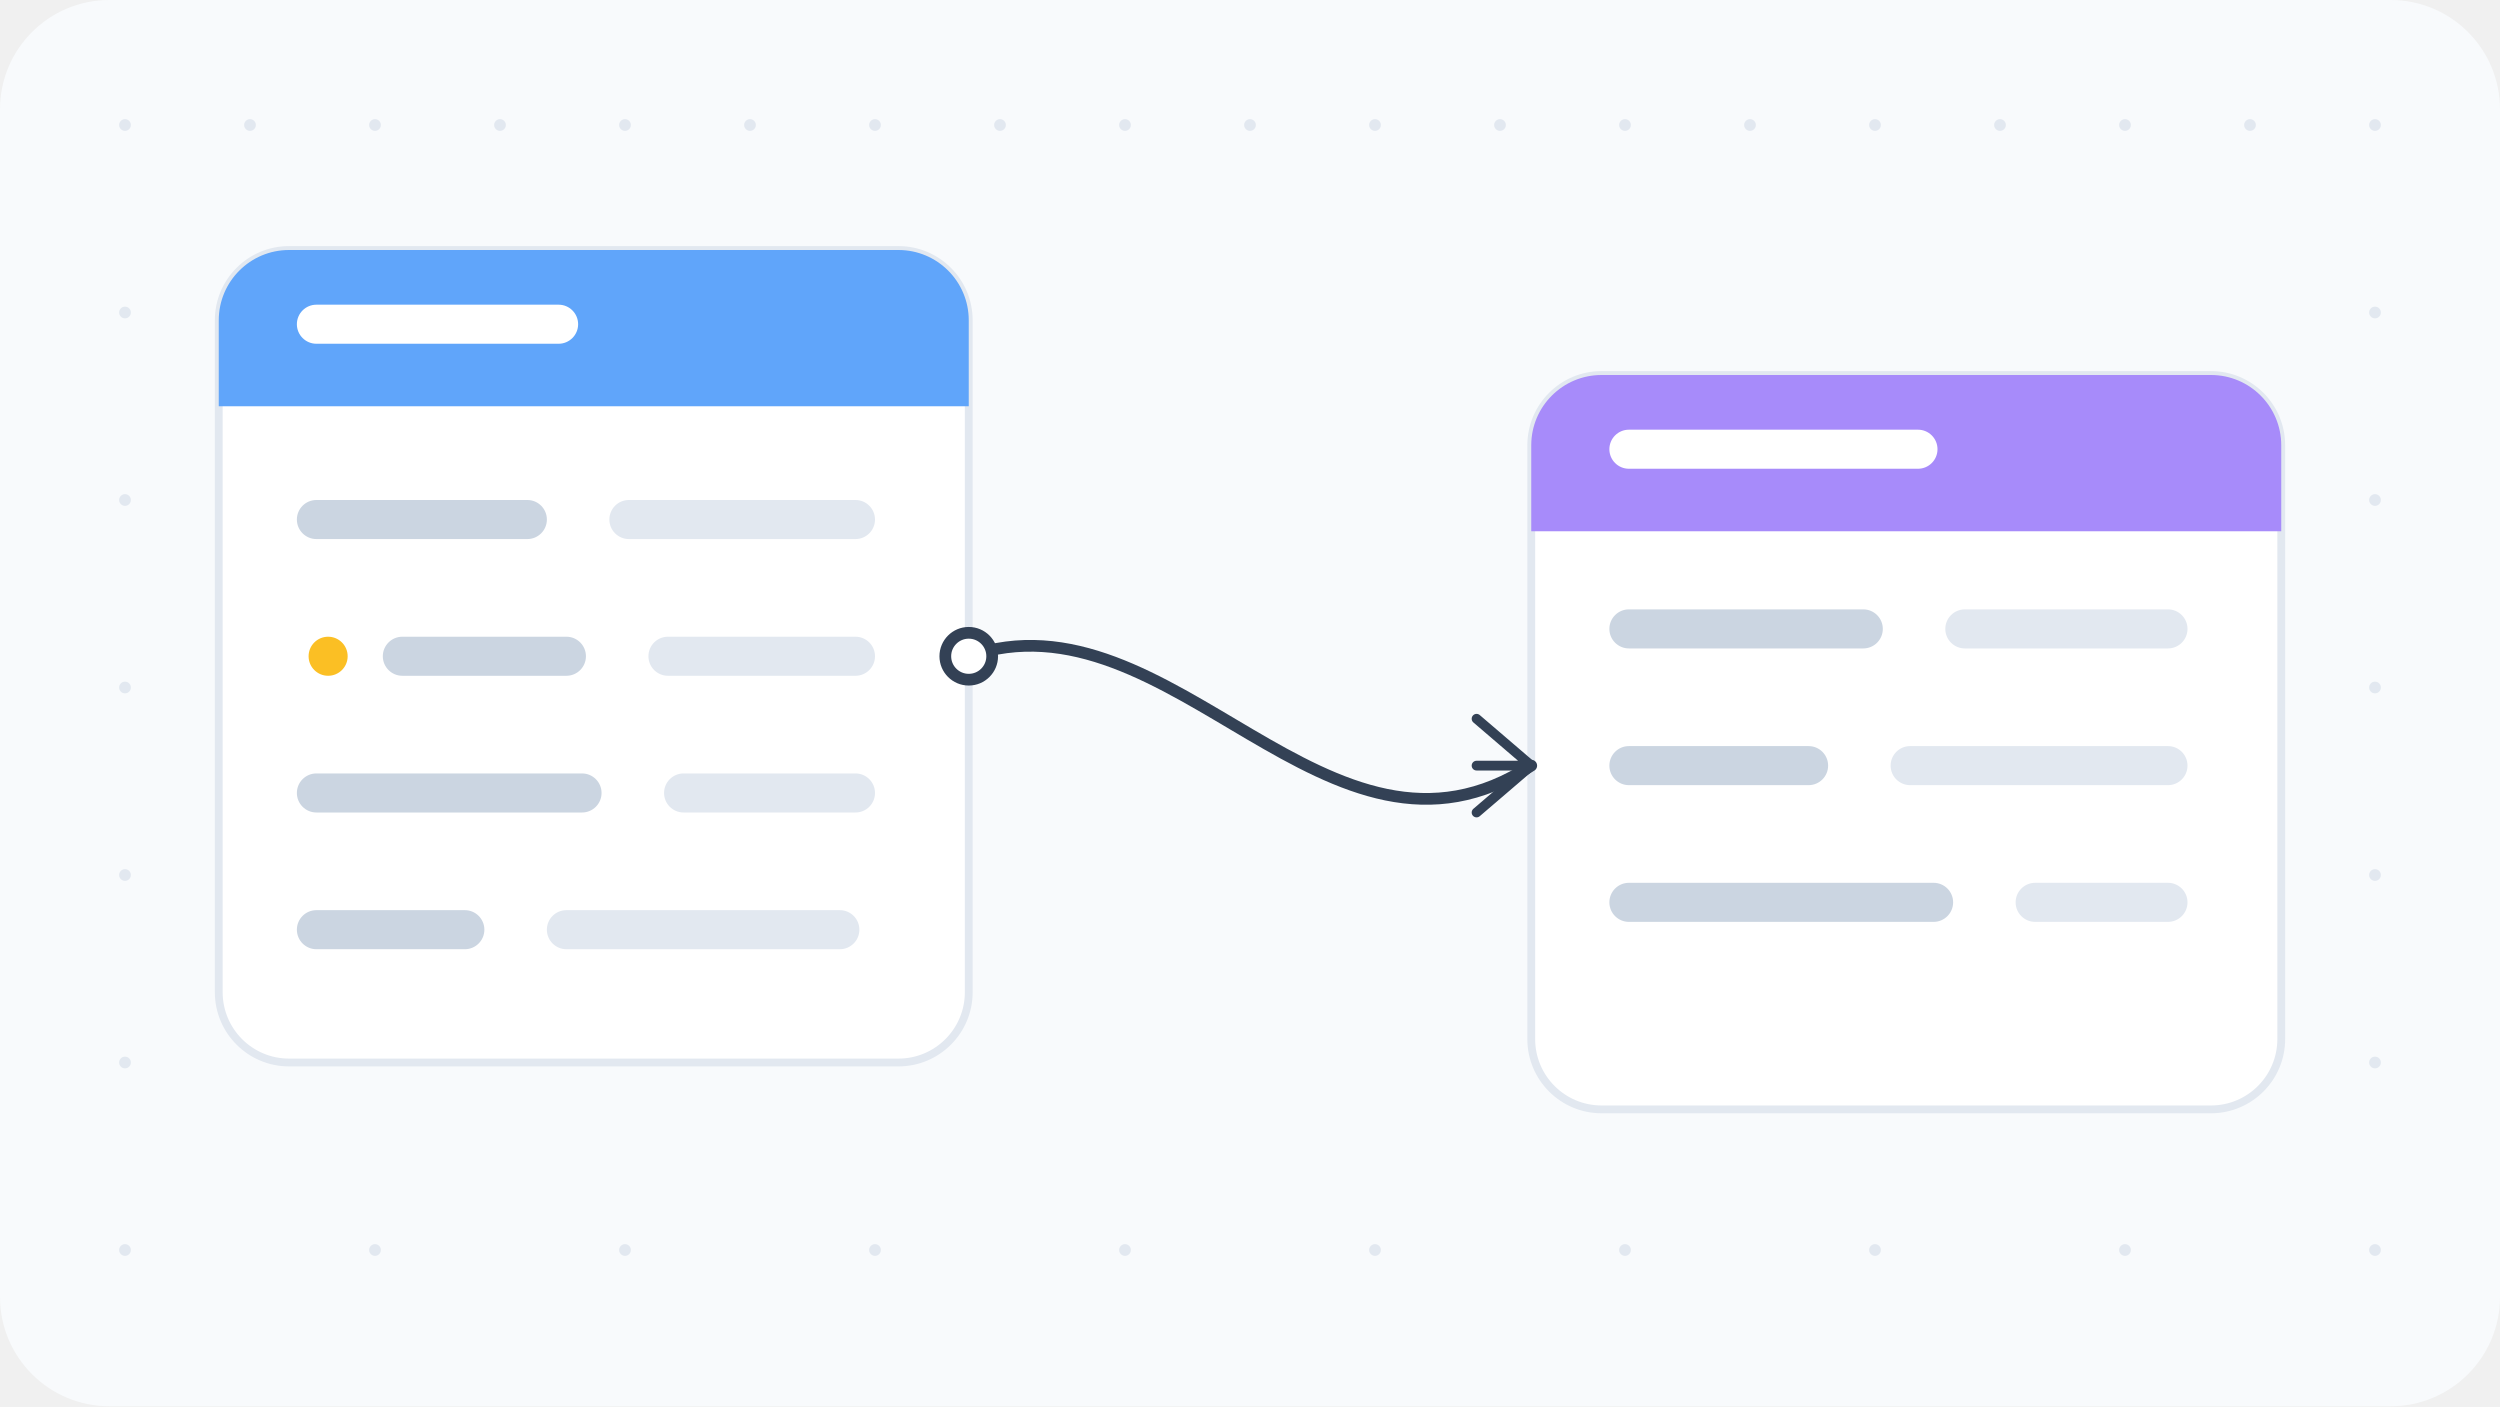
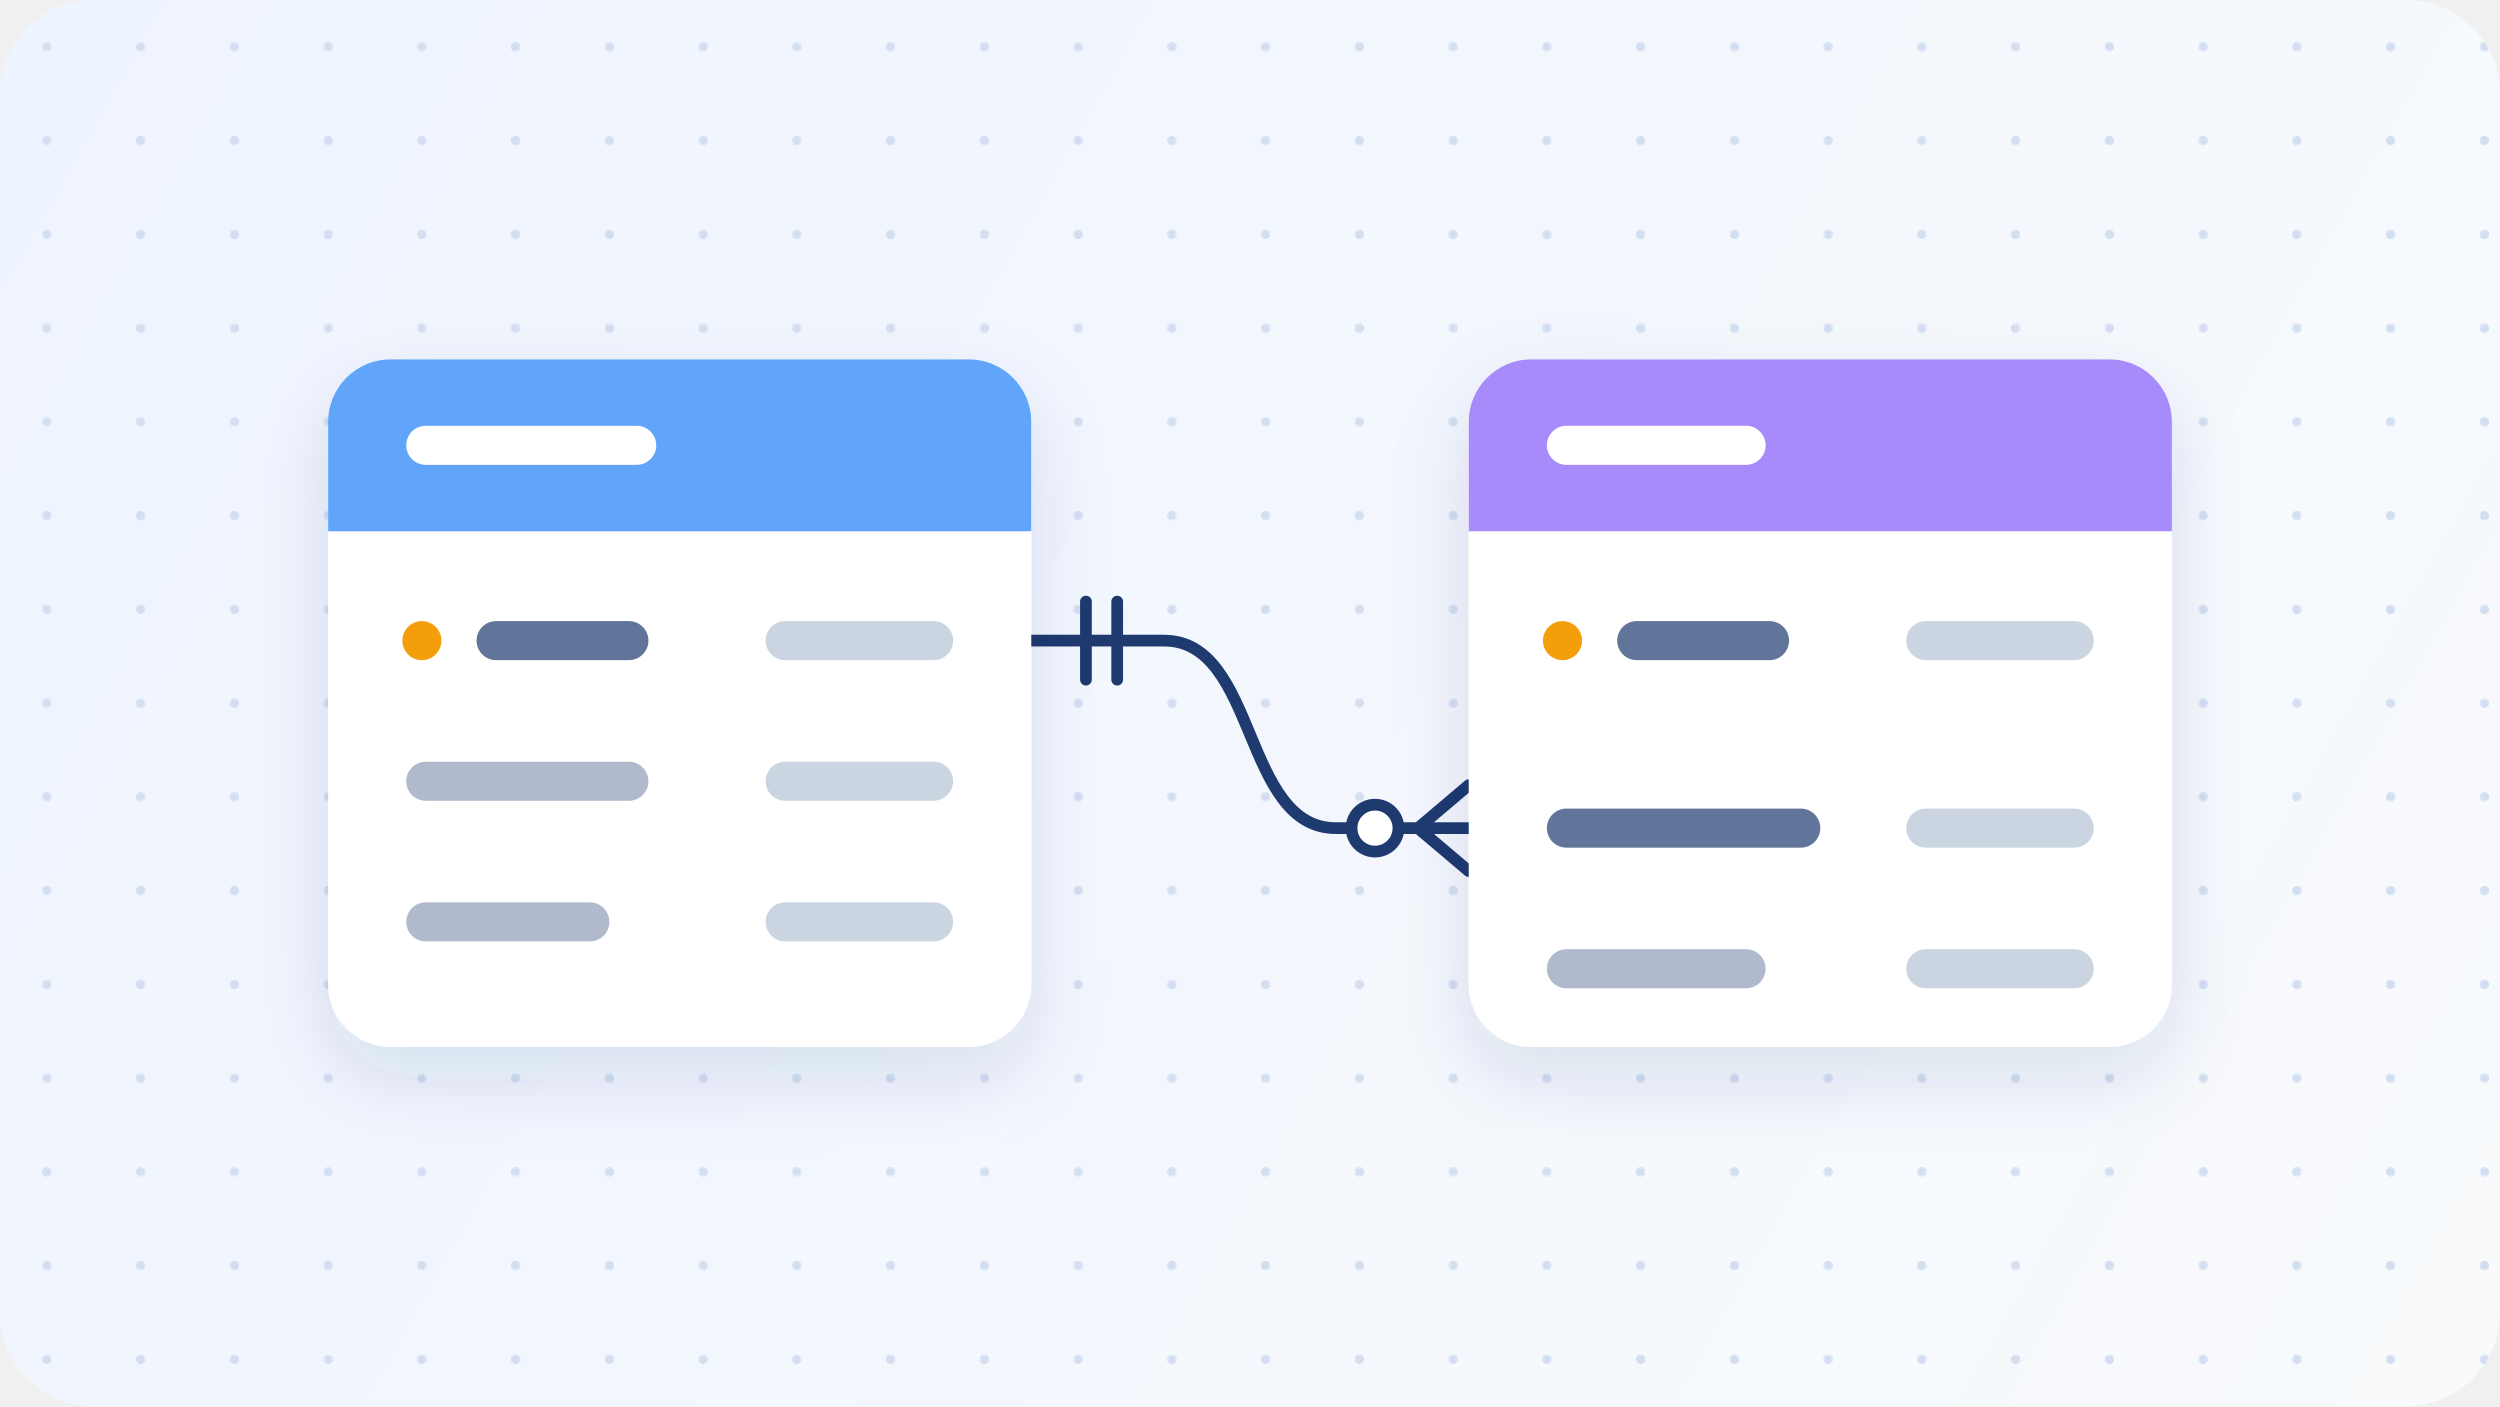
<svg xmlns="http://www.w3.org/2000/svg" width="640" height="360" viewBox="0 0 640 360" fill="none">
-   <rect width="640" height="360" rx="28" fill="#F8FAFC" />
-   <g fill="#E2E8F0">
-     <circle cx="32" cy="32" r="1.5" />
-     <circle cx="64" cy="32" r="1.5" />
-     <circle cx="96" cy="32" r="1.5" />
-     <circle cx="128" cy="32" r="1.5" />
-     <circle cx="160" cy="32" r="1.5" />
-     <circle cx="192" cy="32" r="1.5" />
-     <circle cx="224" cy="32" r="1.5" />
-     <circle cx="256" cy="32" r="1.5" />
-     <circle cx="288" cy="32" r="1.5" />
-     <circle cx="320" cy="32" r="1.5" />
-     <circle cx="352" cy="32" r="1.5" />
-     <circle cx="384" cy="32" r="1.5" />
-     <circle cx="416" cy="32" r="1.5" />
-     <circle cx="448" cy="32" r="1.5" />
-     <circle cx="480" cy="32" r="1.5" />
-     <circle cx="512" cy="32" r="1.5" />
-     <circle cx="544" cy="32" r="1.5" />
-     <circle cx="576" cy="32" r="1.5" />
-     <circle cx="608" cy="32" r="1.5" />
-     <circle cx="32" cy="80" r="1.5" />
-     <circle cx="32" cy="128" r="1.5" />
-     <circle cx="32" cy="176" r="1.5" />
-     <circle cx="32" cy="224" r="1.5" />
-     <circle cx="32" cy="272" r="1.5" />
-     <circle cx="32" cy="320" r="1.5" />
-     <circle cx="608" cy="80" r="1.5" />
-     <circle cx="608" cy="128" r="1.5" />
-     <circle cx="608" cy="176" r="1.5" />
-     <circle cx="608" cy="224" r="1.5" />
-     <circle cx="608" cy="272" r="1.5" />
-     <circle cx="608" cy="320" r="1.5" />
-     <circle cx="96" cy="320" r="1.5" />
-     <circle cx="160" cy="320" r="1.5" />
-     <circle cx="224" cy="320" r="1.5" />
-     <circle cx="288" cy="320" r="1.5" />
-     <circle cx="352" cy="320" r="1.5" />
-     <circle cx="416" cy="320" r="1.5" />
-     <circle cx="480" cy="320" r="1.5" />
-     <circle cx="544" cy="320" r="1.5" />
+   <defs>
+     <linearGradient id="bg" x1="0" y1="0" x2="640" y2="360" gradientUnits="userSpaceOnUse">
+       <stop stop-color="#EEF4FF" />
+       <stop offset="1" stop-color="#F8FAFC" />
+     </linearGradient>
+     <pattern id="dots" width="24" height="24" patternUnits="userSpaceOnUse">
+       <circle cx="12" cy="12" r="1.2" fill="#D3DEF0" />
+     </pattern>
+     <filter id="shadow" x="-20%" y="-20%" width="140%" height="150%">
+       <feDropShadow dx="0" dy="8" stdDeviation="10" flood-color="#1E3A6E" flood-opacity="0.12" />
+     </filter>
+   </defs>
+   <rect width="640" height="360" rx="24" fill="url(#bg)" />
+   <rect width="640" height="360" rx="24" fill="url(#dots)" />
+   <path d="M264 164H298C322 164 318 212 342 212H376" stroke="#1E3A6E" stroke-width="3" stroke-linecap="round" stroke-linejoin="round" />
+   <path d="M278 154v20M286 154v20" stroke="#1E3A6E" stroke-width="3" stroke-linecap="round" />
+   <path d="M376 201l-13 11 13 11" stroke="#1E3A6E" stroke-width="3" stroke-linecap="round" stroke-linejoin="round" />
+   <circle cx="352" cy="212" r="6" fill="#fff" stroke="#1E3A6E" stroke-width="3" />
+   <g filter="url(#shadow)">
+     <rect x="84" y="92" width="180" height="176" rx="16" fill="#fff" />
+     <rect x="376" y="92" width="180" height="176" rx="16" fill="#fff" />
  </g>
-   <rect x="56" y="64" width="192" height="208" rx="18" fill="#fff" stroke="#E2E8F0" stroke-width="2" />
-   <path d="M56 82a18 18 0 0 1 18-18h156a18 18 0 0 1 18 18v22H56V82Z" fill="#60A5FA" />
-   <rect x="76" y="78" width="72" height="10" rx="5" fill="#fff" />
-   <rect x="76" y="128" width="64" height="10" rx="5" fill="#CBD5E1" />
-   <rect x="156" y="128" width="68" height="10" rx="5" fill="#E2E8F0" />
-   <circle cx="84" cy="168" r="5" fill="#FBBF24" />
-   <rect x="98" y="163" width="52" height="10" rx="5" fill="#CBD5E1" />
-   <rect x="166" y="163" width="58" height="10" rx="5" fill="#E2E8F0" />
-   <rect x="76" y="198" width="78" height="10" rx="5" fill="#CBD5E1" />
-   <rect x="170" y="198" width="54" height="10" rx="5" fill="#E2E8F0" />
-   <rect x="76" y="233" width="48" height="10" rx="5" fill="#CBD5E1" />
-   <rect x="140" y="233" width="80" height="10" rx="5" fill="#E2E8F0" />
-   <rect x="392" y="96" width="192" height="188" rx="18" fill="#fff" stroke="#E2E8F0" stroke-width="2" />
-   <path d="M392 114a18 18 0 0 1 18-18h156a18 18 0 0 1 18 18v22H392v-22Z" fill="#A78BFA" />
-   <rect x="412" y="110" width="84" height="10" rx="5" fill="#fff" />
-   <rect x="412" y="156" width="70" height="10" rx="5" fill="#CBD5E1" />
-   <rect x="498" y="156" width="62" height="10" rx="5" fill="#E2E8F0" />
-   <rect x="412" y="191" width="56" height="10" rx="5" fill="#CBD5E1" />
-   <rect x="484" y="191" width="76" height="10" rx="5" fill="#E2E8F0" />
-   <rect x="412" y="226" width="88" height="10" rx="5" fill="#CBD5E1" />
-   <rect x="516" y="226" width="44" height="10" rx="5" fill="#E2E8F0" />
-   <path d="M248 168C300 150 340 230 392 196" stroke="#334155" stroke-width="3" stroke-linecap="round" />
-   <circle cx="248" cy="168" r="6" fill="#fff" stroke="#334155" stroke-width="3" />
-   <path d="M378 184L392 196M378 196L392 196M378 208L392 196" stroke="#334155" stroke-width="2.5" stroke-linecap="round" />
+   <path d="M84 108a16 16 0 0 1 16-16h148a16 16 0 0 1 16 16v28H84v-28Z" fill="#60A5FA" />
+   <rect x="104" y="109" width="64" height="10" rx="5" fill="#fff" />
+   <circle cx="108" cy="164" r="5" fill="#F59E0B" />
+   <rect x="122" y="159" width="44" height="10" rx="5" fill="#1E3A6E" fill-opacity=".7" />
+   <rect x="196" y="159" width="48" height="10" rx="5" fill="#CBD5E1" />
+   <rect x="104" y="195" width="62" height="10" rx="5" fill="#1E3A6E" fill-opacity=".35" />
+   <rect x="196" y="195" width="48" height="10" rx="5" fill="#CBD5E1" />
+   <rect x="104" y="231" width="52" height="10" rx="5" fill="#1E3A6E" fill-opacity=".35" />
+   <rect x="196" y="231" width="48" height="10" rx="5" fill="#CBD5E1" />
+   <path d="M376 108a16 16 0 0 1 16-16h148a16 16 0 0 1 16 16v28H376v-28Z" fill="#A78BFA" />
+   <rect x="396" y="109" width="56" height="10" rx="5" fill="#fff" />
+   <circle cx="400" cy="164" r="5" fill="#F59E0B" />
+   <rect x="414" y="159" width="44" height="10" rx="5" fill="#1E3A6E" fill-opacity=".7" />
+   <rect x="488" y="159" width="48" height="10" rx="5" fill="#CBD5E1" />
+   <rect x="396" y="207" width="70" height="10" rx="5" fill="#1E3A6E" fill-opacity=".7" />
+   <rect x="488" y="207" width="48" height="10" rx="5" fill="#CBD5E1" />
+   <rect x="396" y="243" width="56" height="10" rx="5" fill="#1E3A6E" fill-opacity=".35" />
+   <rect x="488" y="243" width="48" height="10" rx="5" fill="#CBD5E1" />
</svg>
